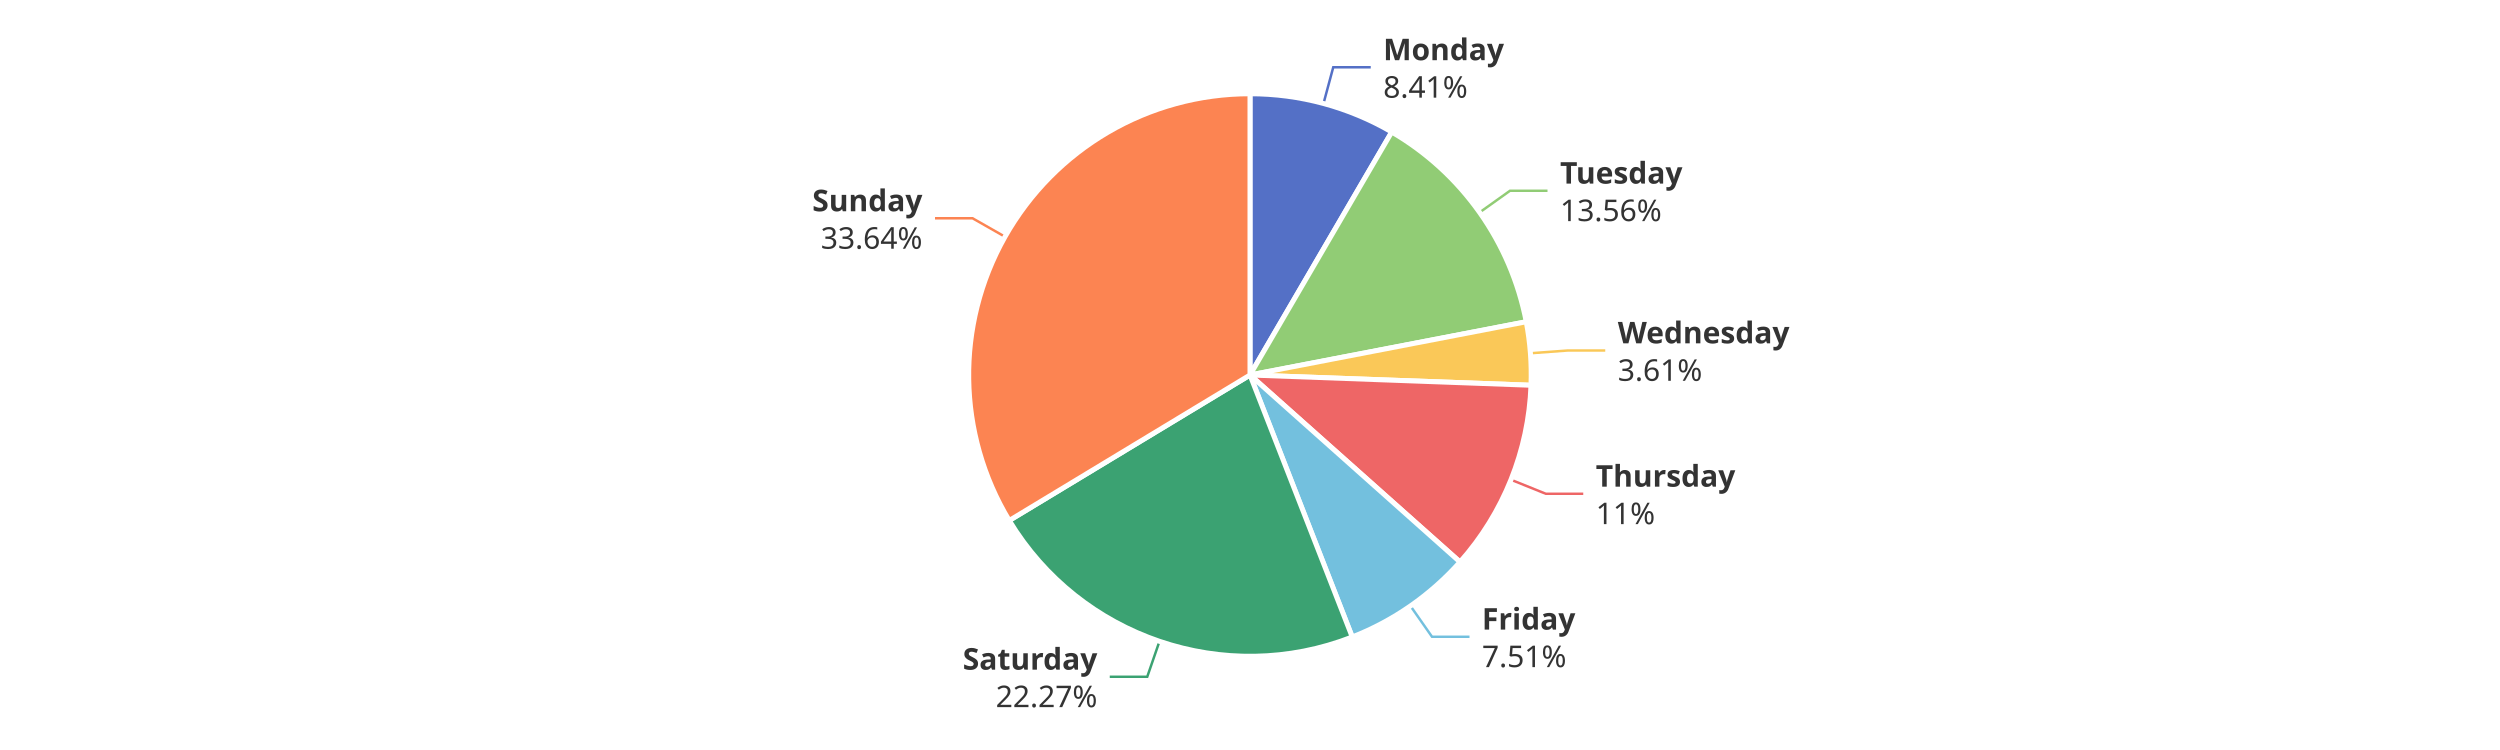
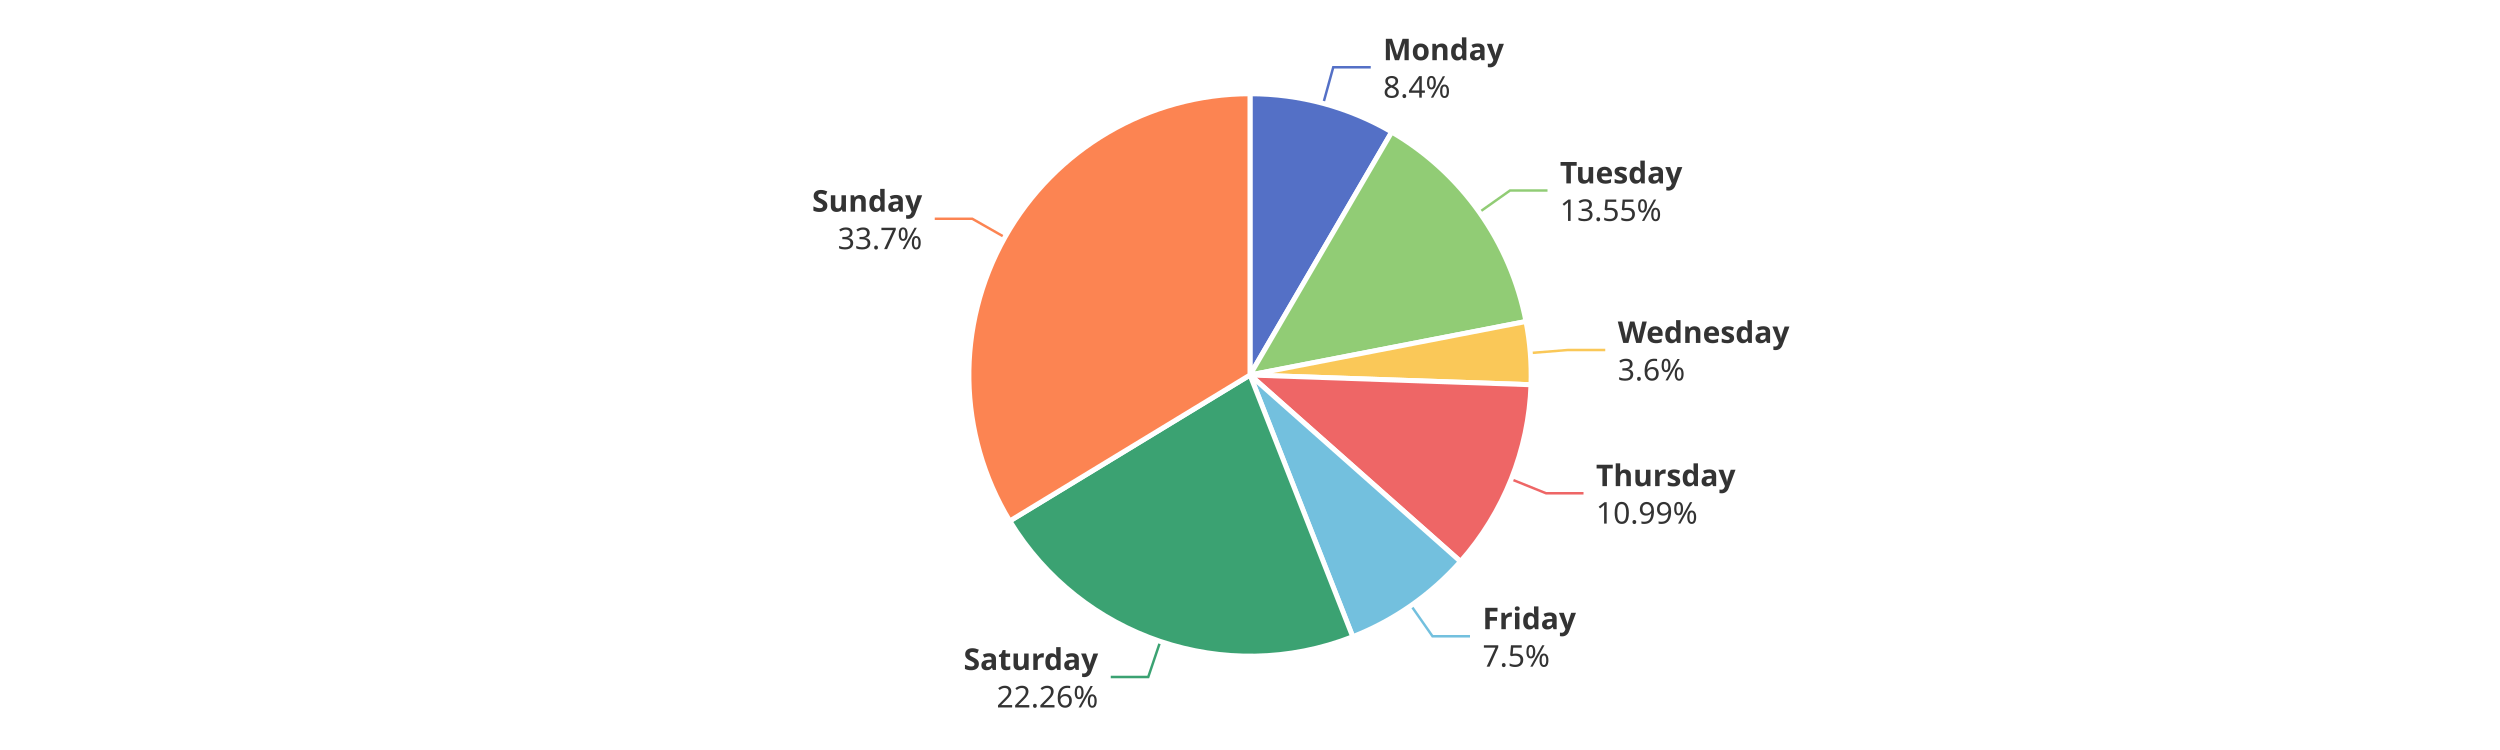
<svg xmlns="http://www.w3.org/2000/svg" width="1000" height="300" version="1.1" baseProfile="full" viewBox="0 0 1000 300">
  <rect width="1000" height="300" x="0" y="0" id="0" fill="#ffffff" />
-   <polyline points="529.4 41.4 533.3 26.9 548.3 26.9" fill="none" stroke="#5470c6" />
-   <polyline points="591.8 85 604 76.3 619 76.3" fill="none" stroke="#91cc75" />
-   <polyline points="612.2 141.3 627.1 140.2 642.1 140.2" fill="none" stroke="#fac858" />
-   <polyline points="604.4 191.9 618.3 197.5 633.3 197.5" fill="none" stroke="#ee6666" />
-   <polyline points="564.2 242.4 572.8 254.7 587.8 254.7" fill="none" stroke="#73c0de" />
-   <polyline points="463.8 256.5 458.9 270.7 443.9 270.7" fill="none" stroke="#3ba272" />
-   <polyline points="402 94.7 389 87.3 374 87.3" fill="none" stroke="#fc8452" />
+   <polyline points="529.3 41.4 533.3 26.9 548.3 26.9" fill="none" stroke="#5470c6" />
+   <polyline points="591.7 84.9 604 76.2 619 76.2" fill="none" stroke="#91cc75" />
+   <polyline points="612.2 141.2 627.1 140 642.1 140" fill="none" stroke="#fac858" />
+   <polyline points="604.5 191.7 618.4 197.3 633.4 197.3" fill="none" stroke="#ee6666" />
+   <polyline points="564.4 242.2 573 254.5 588 254.5" fill="none" stroke="#73c0de" />
+   <polyline points="464.1 256.6 459.3 270.8 444.3 270.8" fill="none" stroke="#3ba272" />
+   <polyline points="401.9 94.9 388.9 87.5 373.9 87.5" fill="none" stroke="#fc8452" />
  <path d="M500 37.5A112.5 112.5 0 0 1 556.7 52.8L500 150Z" fill="#5470c6" stroke="#fff" stroke-width="2" stroke-linejoin="round" />
-   <path d="M556.7 52.8A112.5 112.5 0 0 1 610.5 128.7L500 150Z" fill="#91cc75" stroke="#fff" stroke-width="2" stroke-linejoin="round" />
-   <path d="M610.5 128.7A112.5 112.5 0 0 1 612.4 154.1L500 150Z" fill="#fac858" stroke="#fff" stroke-width="2" stroke-linejoin="round" />
-   <path d="M612.4 154.1A112.5 112.5 0 0 1 584 224.8L500 150Z" fill="#ee6666" stroke="#fff" stroke-width="2" stroke-linejoin="round" />
-   <path d="M584 224.8A112.5 112.5 0 0 1 540.9 254.8L500 150Z" fill="#73c0de" stroke="#fff" stroke-width="2" stroke-linejoin="round" />
-   <path d="M540.9 254.8A112.5 112.5 0 0 1 403.7 208.2L500 150Z" fill="#3ba272" stroke="#fff" stroke-width="2" stroke-linejoin="round" />
-   <path d="M403.7 208.2A112.5 112.5 0 0 1 500 37.5L500 150Z" fill="#fc8452" stroke="#fff" stroke-width="2" stroke-linejoin="round" />
-   <path d="M0 -15l42.8 0l0 30l-42.8 0Z" transform="translate(553.2927 26.9234)" fill="none" />
-   <text dominant-baseline="central" text-anchor="start" style="font-size:12px;font-family:sans-serif;font-weight:bold;" y="-7.5" transform="translate(553.2927 26.9234)" fill="#333" stroke="rgb(255,255,255)" stroke-width="2" paint-order="stroke" stroke-miterlimit="2">Monday</text>
-   <text dominant-baseline="central" text-anchor="start" style="font-size:12px;font-family:sans-serif;" y="7.5" transform="translate(553.2927 26.9234)" fill="#333" stroke="rgb(255,255,255)" stroke-width="2" paint-order="stroke" stroke-miterlimit="2">8.41%</text>
-   <path d="M0 -15l46.2 0l0 30l-46.2 0Z" transform="translate(624.0299 76.2842)" fill="none" />
-   <text dominant-baseline="central" text-anchor="start" style="font-size:12px;font-family:sans-serif;font-weight:bold;" y="-7.5" transform="translate(624.0299 76.2842)" fill="#333" stroke="rgb(255,255,255)" stroke-width="2" paint-order="stroke" stroke-miterlimit="2">Tuesday</text>
-   <text dominant-baseline="central" text-anchor="start" style="font-size:12px;font-family:sans-serif;" y="7.5" transform="translate(624.0299 76.2842)" fill="#333" stroke="rgb(255,255,255)" stroke-width="2" paint-order="stroke" stroke-miterlimit="2">13.56%</text>
-   <path d="M0 -15l63.6 0l0 30l-63.6 0Z" transform="translate(647.1211 140.1771)" fill="none" />
-   <text dominant-baseline="central" text-anchor="start" style="font-size:12px;font-family:sans-serif;font-weight:bold;" y="-7.5" transform="translate(647.1211 140.1771)" fill="#333" stroke="rgb(255,255,255)" stroke-width="2" paint-order="stroke" stroke-miterlimit="2">Wednesday</text>
-   <text dominant-baseline="central" text-anchor="start" style="font-size:12px;font-family:sans-serif;" y="7.5" transform="translate(647.1211 140.1771)" fill="#333" stroke="rgb(255,255,255)" stroke-width="2" paint-order="stroke" stroke-miterlimit="2">3.61%</text>
-   <path d="M0 -15l50.2 0l0 30l-50.2 0Z" transform="translate(638.3184 197.5081)" fill="none" />
-   <text dominant-baseline="central" text-anchor="start" style="font-size:12px;font-family:sans-serif;font-weight:bold;" y="-7.5" transform="translate(638.3184 197.5081)" fill="#333" stroke="rgb(255,255,255)" stroke-width="2" paint-order="stroke" stroke-miterlimit="2">Thursday</text>
-   <text dominant-baseline="central" text-anchor="start" style="font-size:12px;font-family:sans-serif;" y="7.5" transform="translate(638.3184 197.5081)" fill="#333" stroke="rgb(255,255,255)" stroke-width="2" paint-order="stroke" stroke-miterlimit="2">11%</text>
-   <path d="M0 -15l34.2 0l0 30l-34.2 0Z" transform="translate(592.7815 254.6857)" fill="none" />
-   <text dominant-baseline="central" text-anchor="start" style="font-size:12px;font-family:sans-serif;font-weight:bold;" y="-7.5" transform="translate(592.7815 254.6857)" fill="#333" stroke="rgb(255,255,255)" stroke-width="2" paint-order="stroke" stroke-miterlimit="2">Friday</text>
-   <text dominant-baseline="central" text-anchor="start" style="font-size:12px;font-family:sans-serif;" y="7.5" transform="translate(592.7815 254.6857)" fill="#333" stroke="rgb(255,255,255)" stroke-width="2" paint-order="stroke" stroke-miterlimit="2">7.51%</text>
-   <path d="M-48.2 -15l48.2 0l0 30l-48.2 0Z" transform="translate(438.9319 270.7049)" fill="none" />
-   <text dominant-baseline="central" text-anchor="end" style="font-size:12px;font-family:sans-serif;font-weight:bold;" y="-7.5" transform="translate(438.9319 270.7049)" fill="#333" stroke="rgb(255,255,255)" stroke-width="2" paint-order="stroke" stroke-miterlimit="2">Saturday</text>
-   <text dominant-baseline="central" text-anchor="end" style="font-size:12px;font-family:sans-serif;" y="7.5" transform="translate(438.9319 270.7049)" fill="#333" stroke="rgb(255,255,255)" stroke-width="2" paint-order="stroke" stroke-miterlimit="2">22.27%</text>
-   <path d="M-40.9 -15l40.9 0l0 30l-40.9 0Z" transform="translate(368.9596 87.3399)" fill="none" />
-   <text dominant-baseline="central" text-anchor="end" style="font-size:12px;font-family:sans-serif;font-weight:bold;" y="-7.5" transform="translate(368.9596 87.3399)" fill="#333" stroke="rgb(255,255,255)" stroke-width="2" paint-order="stroke" stroke-miterlimit="2">Sunday</text>
-   <text dominant-baseline="central" text-anchor="end" style="font-size:12px;font-family:sans-serif;" y="7.5" transform="translate(368.9596 87.3399)" fill="#333" stroke="rgb(255,255,255)" stroke-width="2" paint-order="stroke" stroke-miterlimit="2">33.64%</text>
+   <path d="M556.7 52.8A112.5 112.5 0 0 1 610.4 128.6L500 150Z" fill="#91cc75" stroke="#fff" stroke-width="2" stroke-linejoin="round" />
+   <path d="M610.4 128.6A112.5 112.5 0 0 1 612.4 153.9L500 150Z" fill="#fac858" stroke="#fff" stroke-width="2" stroke-linejoin="round" />
+   <path d="M612.4 153.9A112.5 112.5 0 0 1 584.2 224.6L500 150Z" fill="#ee6666" stroke="#fff" stroke-width="2" stroke-linejoin="round" />
+   <path d="M584.2 224.6A112.5 112.5 0 0 1 541.1 254.7L500 150Z" fill="#73c0de" stroke="#fff" stroke-width="2" stroke-linejoin="round" />
+   <path d="M541.1 254.7A112.5 112.5 0 0 1 403.9 208.4L500 150Z" fill="#3ba272" stroke="#fff" stroke-width="2" stroke-linejoin="round" />
+   <path d="M403.9 208.4A112.5 112.5 0 0 1 500 37.5L500 150Z" fill="#fc8452" stroke="#fff" stroke-width="2" stroke-linejoin="round" />
+   <path d="M0 -15l42.8 0l0 30l-42.8 0Z" transform="translate(553.2605 26.9147)" fill="none" />
+   <text dominant-baseline="central" text-anchor="start" style="font-size:12px;font-family:sans-serif;font-weight:bold;" y="-7.5" transform="translate(553.2605 26.9147)" fill="#333" stroke="rgb(255,255,255)" stroke-width="2" paint-order="stroke" stroke-miterlimit="2">Monday</text>
+   <text dominant-baseline="central" text-anchor="start" style="font-size:12px;font-family:sans-serif;" y="7.5" transform="translate(553.2605 26.9147)" fill="#333" stroke="rgb(255,255,255)" stroke-width="2" paint-order="stroke" stroke-miterlimit="2">8.4%</text>
+   <path d="M0 -15l46.2 0l0 30l-46.2 0Z" transform="translate(623.9745 76.206)" fill="none" />
+   <text dominant-baseline="central" text-anchor="start" style="font-size:12px;font-family:sans-serif;font-weight:bold;" y="-7.5" transform="translate(623.9745 76.206)" fill="#333" stroke="rgb(255,255,255)" stroke-width="2" paint-order="stroke" stroke-miterlimit="2">Tuesday</text>
+   <text dominant-baseline="central" text-anchor="start" style="font-size:12px;font-family:sans-serif;" y="7.5" transform="translate(623.9745 76.206)" fill="#333" stroke="rgb(255,255,255)" stroke-width="2" paint-order="stroke" stroke-miterlimit="2">13.55%</text>
+   <path d="M0 -15l63.6 0l0 30l-63.6 0Z" transform="translate(647.1085 140.0154)" fill="none" />
+   <text dominant-baseline="central" text-anchor="start" style="font-size:12px;font-family:sans-serif;font-weight:bold;" y="-7.5" transform="translate(647.1085 140.0154)" fill="#333" stroke="rgb(255,255,255)" stroke-width="2" paint-order="stroke" stroke-miterlimit="2">Wednesday</text>
+   <text dominant-baseline="central" text-anchor="start" style="font-size:12px;font-family:sans-serif;" y="7.5" transform="translate(647.1085 140.0154)" fill="#333" stroke="rgb(255,255,255)" stroke-width="2" paint-order="stroke" stroke-miterlimit="2">3.6%</text>
+   <path d="M0 -15l50.2 0l0 30l-50.2 0Z" transform="translate(638.4041 197.294)" fill="none" />
+   <text dominant-baseline="central" text-anchor="start" style="font-size:12px;font-family:sans-serif;font-weight:bold;" y="-7.5" transform="translate(638.4041 197.294)" fill="#333" stroke="rgb(255,255,255)" stroke-width="2" paint-order="stroke" stroke-miterlimit="2">Thursday</text>
+   <text dominant-baseline="central" text-anchor="start" style="font-size:12px;font-family:sans-serif;" y="7.5" transform="translate(638.4041 197.294)" fill="#333" stroke="rgb(255,255,255)" stroke-width="2" paint-order="stroke" stroke-miterlimit="2">10.99%</text>
+   <path d="M0 -15l33.4 0l0 30l-33.4 0Z" transform="translate(593.0243 254.5165)" fill="none" />
+   <text dominant-baseline="central" text-anchor="start" style="font-size:12px;font-family:sans-serif;font-weight:bold;" y="-7.5" transform="translate(593.0243 254.5165)" fill="#333" stroke="rgb(255,255,255)" stroke-width="2" paint-order="stroke" stroke-miterlimit="2">Friday</text>
+   <text dominant-baseline="central" text-anchor="start" style="font-size:12px;font-family:sans-serif;" y="7.5" transform="translate(593.0243 254.5165)" fill="#333" stroke="rgb(255,255,255)" stroke-width="2" paint-order="stroke" stroke-miterlimit="2">7.5%</text>
+   <path d="M-48.2 -15l48.2 0l0 30l-48.2 0Z" transform="translate(439.2655 270.8178)" fill="none" />
+   <text dominant-baseline="central" text-anchor="end" style="font-size:12px;font-family:sans-serif;font-weight:bold;" y="-7.5" transform="translate(439.2655 270.8178)" fill="#333" stroke="rgb(255,255,255)" stroke-width="2" paint-order="stroke" stroke-miterlimit="2">Saturday</text>
+   <text dominant-baseline="central" text-anchor="end" style="font-size:12px;font-family:sans-serif;" y="7.5" transform="translate(439.2655 270.8178)" fill="#333" stroke="rgb(255,255,255)" stroke-width="2" paint-order="stroke" stroke-miterlimit="2">22.26%</text>
+   <path d="M-40.9 -15l40.9 0l0 30l-40.9 0Z" transform="translate(368.8678 87.503)" fill="none" />
+   <text dominant-baseline="central" text-anchor="end" style="font-size:12px;font-family:sans-serif;font-weight:bold;" y="-7.5" transform="translate(368.8678 87.503)" fill="#333" stroke="rgb(255,255,255)" stroke-width="2" paint-order="stroke" stroke-miterlimit="2">Sunday</text>
+   <text dominant-baseline="central" text-anchor="end" style="font-size:12px;font-family:sans-serif;" y="7.5" transform="translate(368.8678 87.503)" fill="#333" stroke="rgb(255,255,255)" stroke-width="2" paint-order="stroke" stroke-miterlimit="2">33.7%</text>
</svg>
